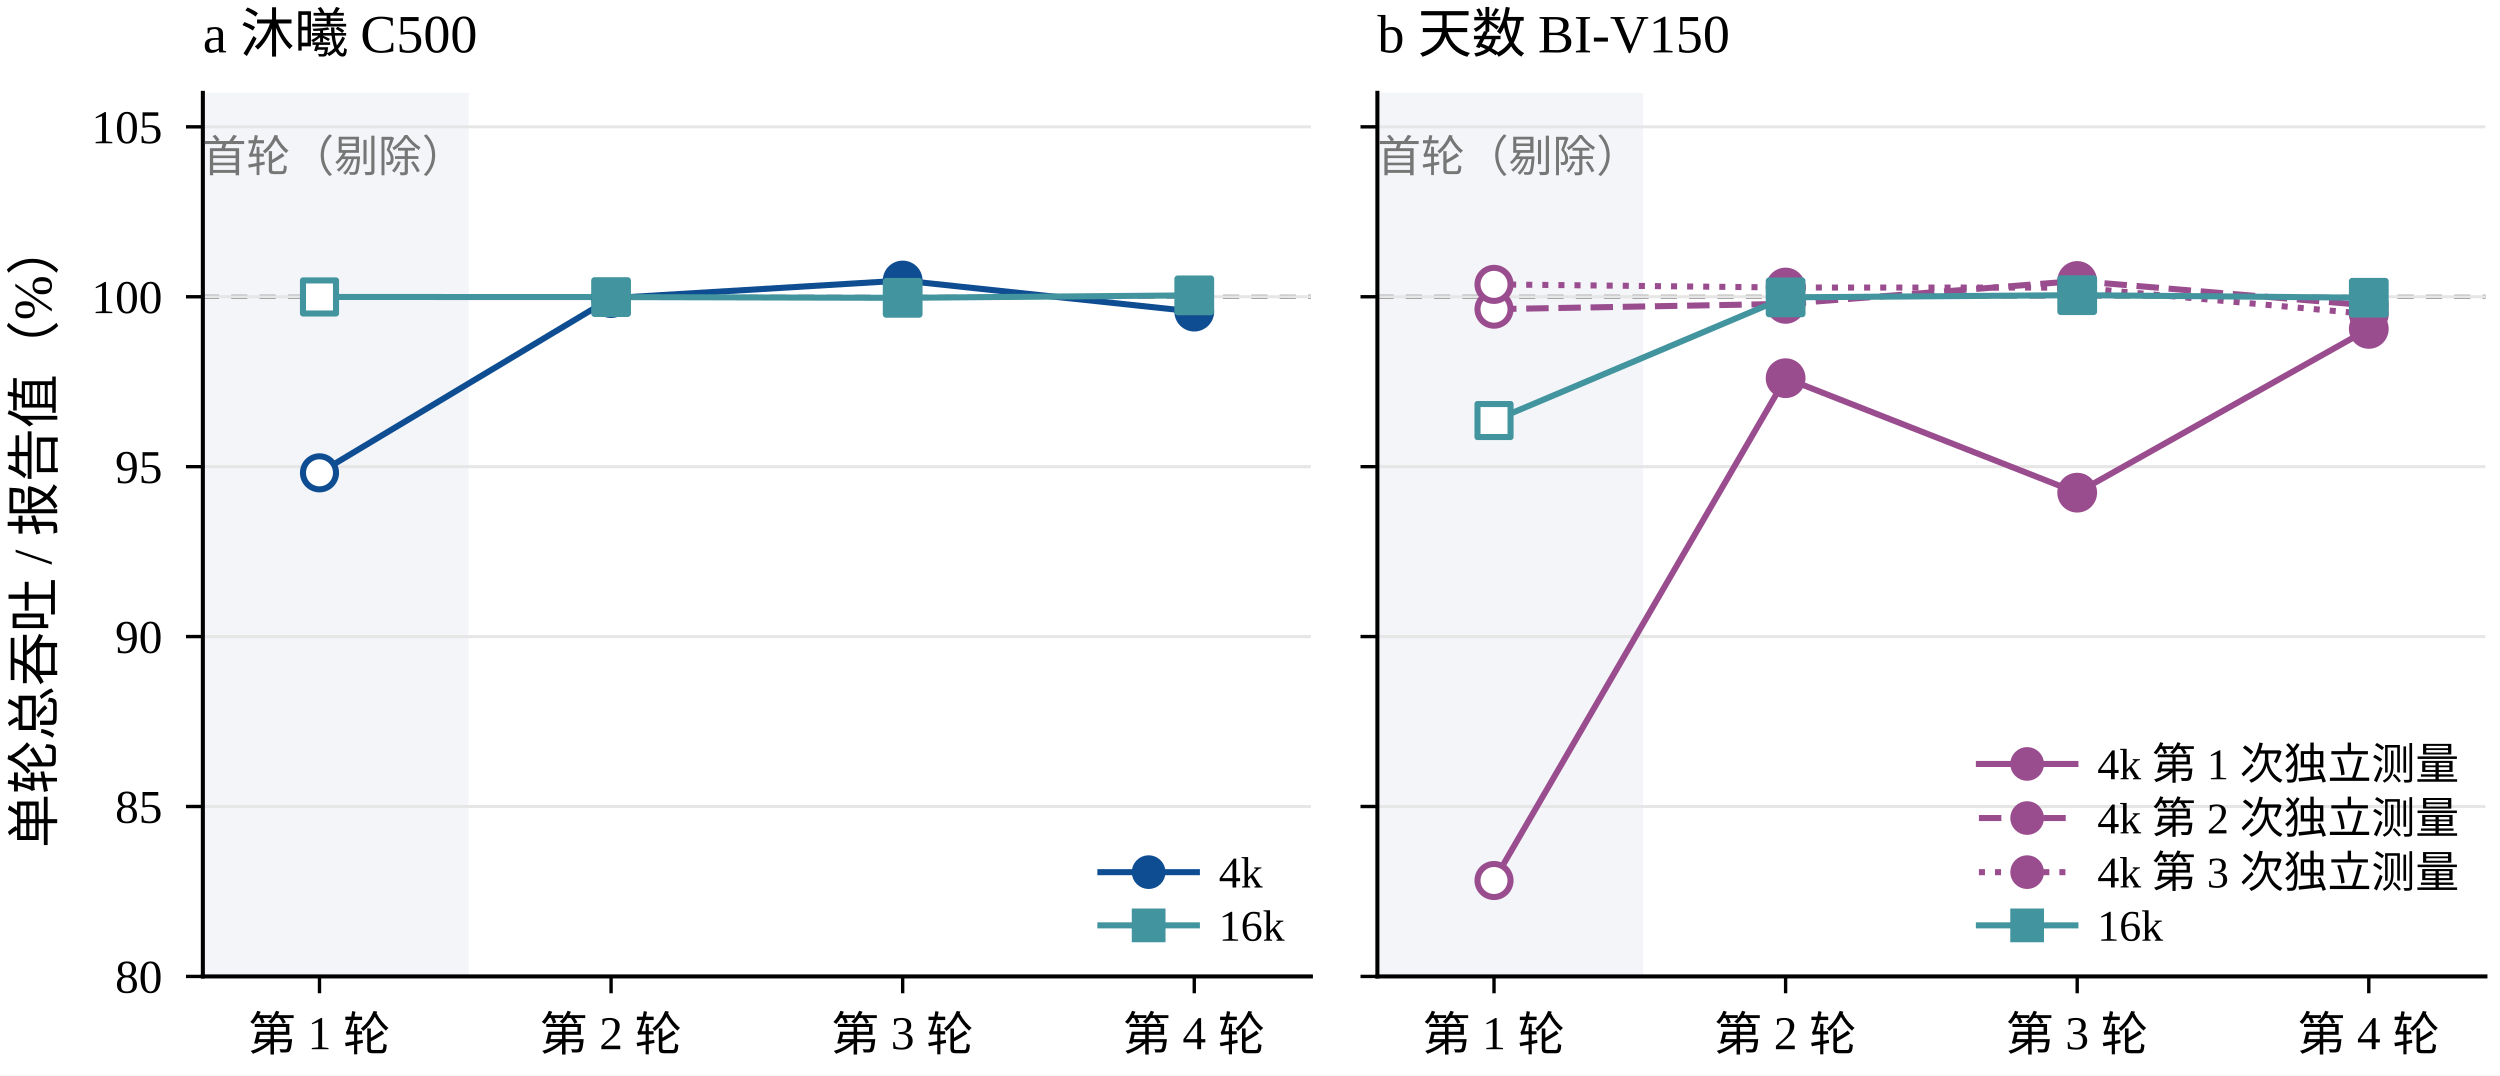
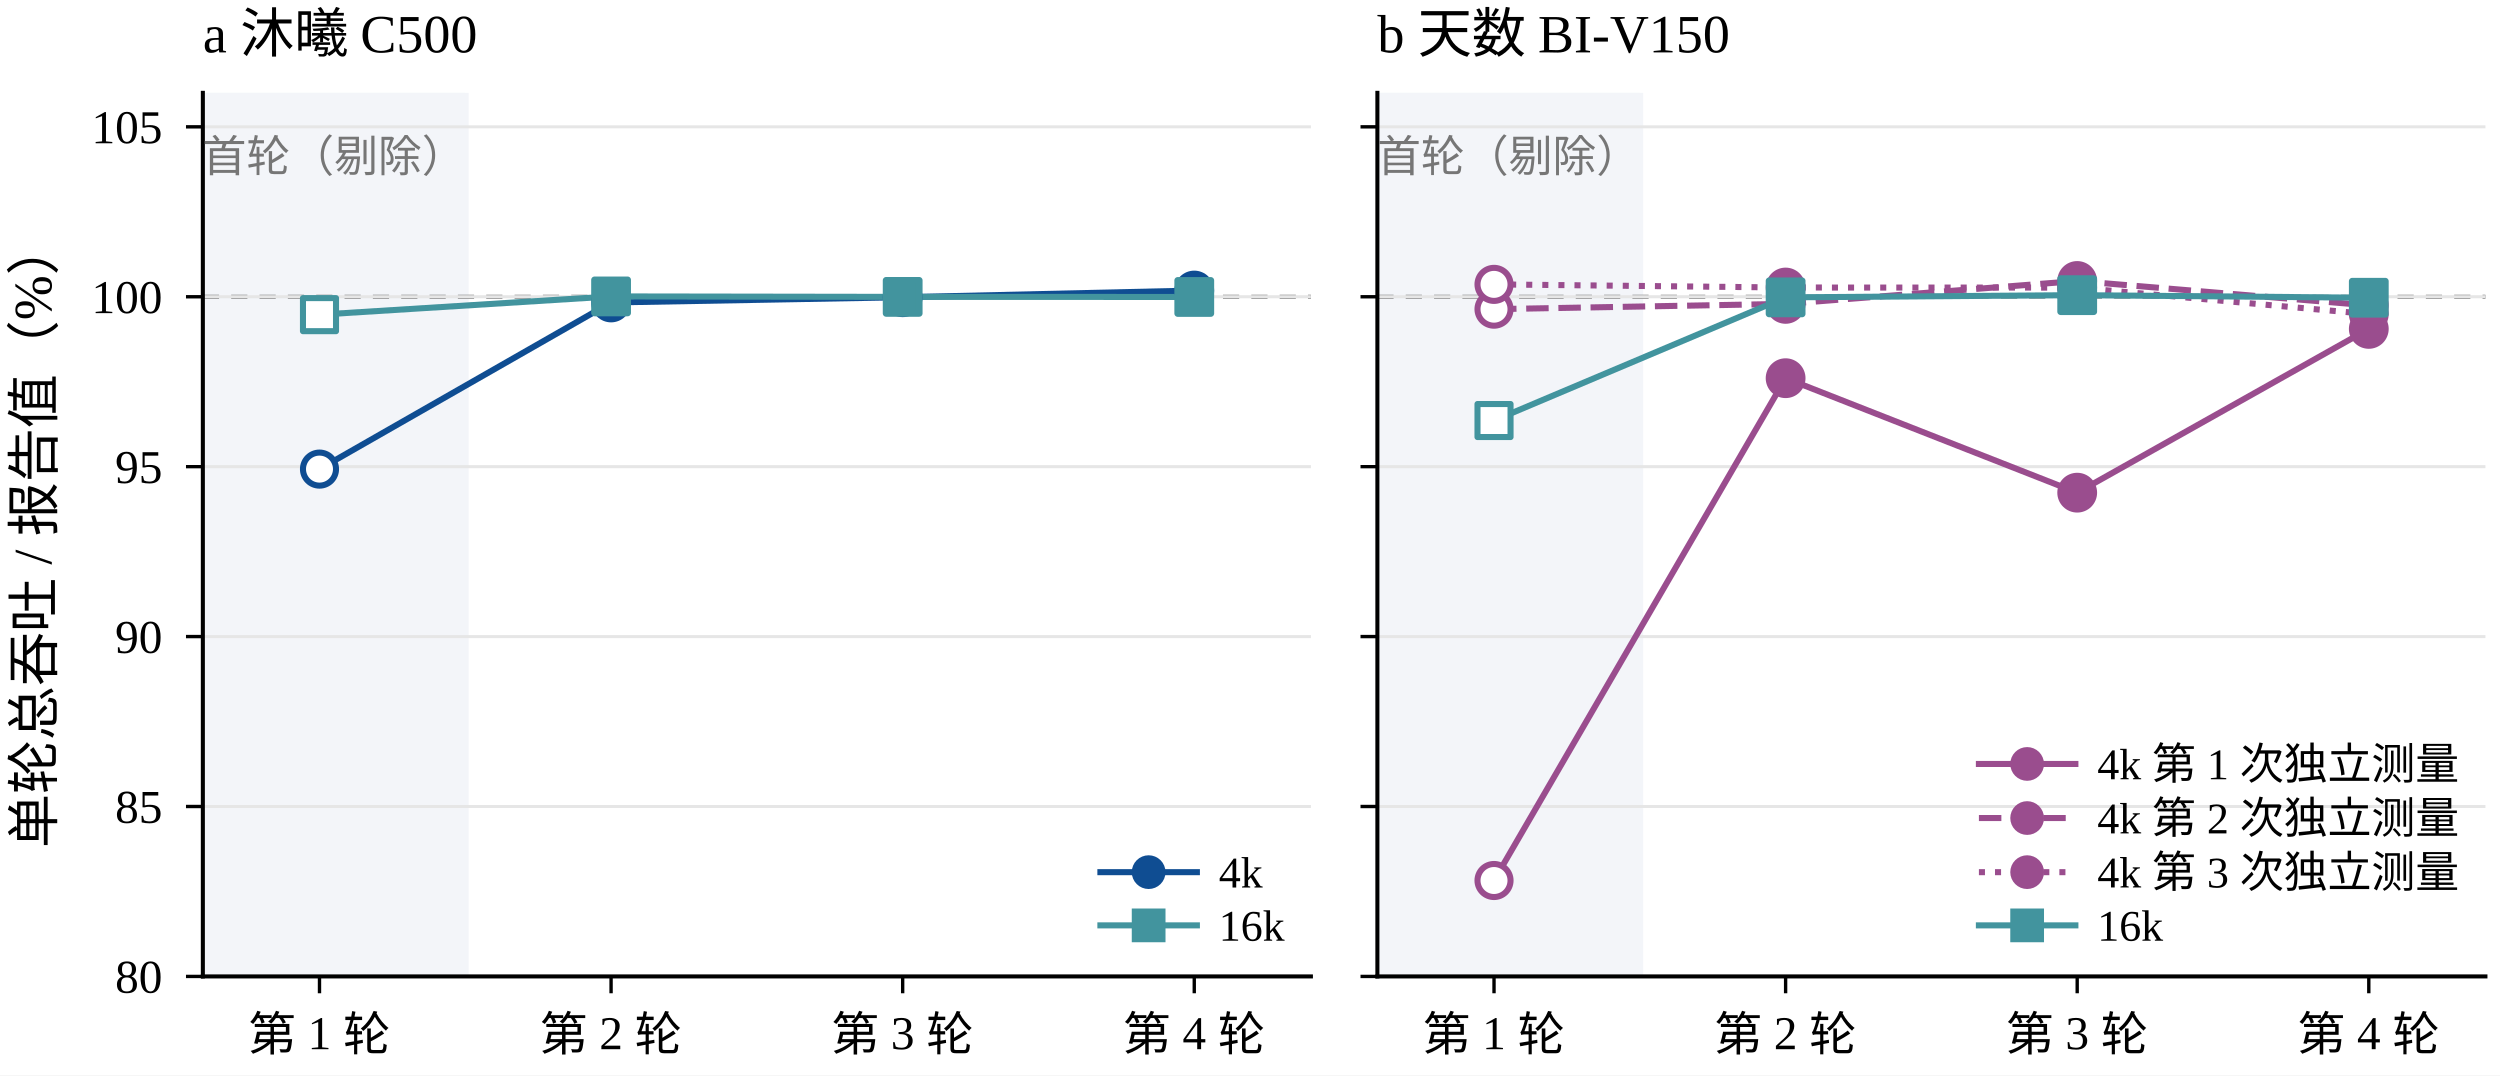
<svg xmlns="http://www.w3.org/2000/svg" xmlns:xlink="http://www.w3.org/1999/xlink" width="370.541pt" height="159.39pt" viewBox="0 0 370.541 159.39" version="1.1">
  <defs>
    <style type="text/css">*{stroke-linejoin: round; stroke-linecap: butt}</style>
  </defs>
  <g id="figure_1">
    <g id="patch_1">
      <path d="M 0 159.39  L 370.541 159.39  L 370.541 0  L 0 0  z " style="fill: #ffffff" />
    </g>
    <g id="axes_1">
      <g id="patch_2">
        <path d="M 30.066 144.722  L 194.297 144.722  L 194.297 13.761  L 30.066 13.761  z " style="fill: #ffffff" />
      </g>
      <g id="patch_3">
-         <path d="M 30.066 144.722  L 68.963 144.722  L 68.963 13.761  L 30.066 13.761  z " clip-path="url(#p7e71c3eeb0)" style="fill: #f3f5f9; stroke: #f3f5f9; stroke-linejoin: miter" />
+         <path d="M 30.066 144.722  L 68.963 144.722  L 68.963 13.761  L 30.066 13.761  z " clip-path="url(#p35e1bc0893)" style="fill: #f3f5f9; stroke: #f3f5f9; stroke-linejoin: miter" />
      </g>
      <g id="line2d_1">
-         <path d="M 30.066 43.983  L 194.297 43.983  " clip-path="url(#p7e71c3eeb0)" style="fill: none; stroke-dasharray: 2.4,1.8; stroke-dashoffset: 0; stroke: #767676; stroke-width: 0.6" />
+         <path d="M 30.066 43.983  L 194.297 43.983  " clip-path="url(#p35e1bc0893)" style="fill: none; stroke-dasharray: 2.4,1.8; stroke-dashoffset: 0; stroke: #767676; stroke-width: 0.6" />
      </g>
      <g id="matplotlib.axis_1">
        <g id="xtick_1">
          <g id="line2d_2">
            <defs>
-               <path id="m4fc16dfc1c" d="M 0 0  L 0 2.5  " style="stroke: #000000; stroke-width: 0.5" />
+               <path id="mf9b5a954ee" d="M 0 0  L 0 2.5  " style="stroke: #000000; stroke-width: 0.5" />
            </defs>
            <g>
-               <use xlink:href="#m4fc16dfc1c" x="47.354" y="144.722" style="stroke: #000000; stroke-width: 0.5" />
+               <use xlink:href="#mf9b5a954ee" x="47.354" y="144.722" style="stroke: #000000; stroke-width: 0.5" />
            </g>
          </g>
          <g id="text_1">
            <text style="font-size: 7px; font-family: 'Times New Roman', 'SimHei'; text-anchor: middle" x="47.354" y="155.732" transform="rotate(-0 47.35368 155.7323)">第 1 轮</text>
          </g>
        </g>
        <g id="xtick_2">
          <g id="line2d_3">
            <g>
-               <use xlink:href="#m4fc16dfc1c" x="90.572" y="144.722" style="stroke: #000000; stroke-width: 0.5" />
+               <use xlink:href="#mf9b5a954ee" x="90.572" y="144.722" style="stroke: #000000; stroke-width: 0.5" />
            </g>
          </g>
          <g id="text_2">
            <text style="font-size: 7px; font-family: 'Times New Roman', 'SimHei'; text-anchor: middle" x="90.572" y="155.732" transform="rotate(-0 90.57225 155.7323)">第 2 轮</text>
          </g>
        </g>
        <g id="xtick_3">
          <g id="line2d_4">
            <g>
-               <use xlink:href="#m4fc16dfc1c" x="133.791" y="144.722" style="stroke: #000000; stroke-width: 0.5" />
+               <use xlink:href="#mf9b5a954ee" x="133.791" y="144.722" style="stroke: #000000; stroke-width: 0.5" />
            </g>
          </g>
          <g id="text_3">
            <text style="font-size: 7px; font-family: 'Times New Roman', 'SimHei'; text-anchor: middle" x="133.791" y="155.732" transform="rotate(-0 133.7908 155.7323)">第 3 轮</text>
          </g>
        </g>
        <g id="xtick_4">
          <g id="line2d_5">
            <g>
-               <use xlink:href="#m4fc16dfc1c" x="177.009" y="144.722" style="stroke: #000000; stroke-width: 0.5" />
+               <use xlink:href="#mf9b5a954ee" x="177.009" y="144.722" style="stroke: #000000; stroke-width: 0.5" />
            </g>
          </g>
          <g id="text_4">
            <text style="font-size: 7px; font-family: 'Times New Roman', 'SimHei'; text-anchor: middle" x="177.009" y="155.732" transform="rotate(-0 177.0094 155.7323)">第 4 轮</text>
          </g>
        </g>
      </g>
      <g id="matplotlib.axis_2">
        <g id="ytick_1">
          <g id="line2d_6">
-             <path d="M 30.066 144.722  L 194.297 144.722  " clip-path="url(#p7e71c3eeb0)" style="fill: none; stroke: #e6e6e6; stroke-width: 0.45; stroke-linecap: square" />
+             <path d="M 30.066 144.722  L 194.297 144.722  " clip-path="url(#p35e1bc0893)" style="fill: none; stroke: #e6e6e6; stroke-width: 0.45; stroke-linecap: square" />
          </g>
          <g id="line2d_7">
            <defs>
-               <path id="m3c84e9dd66" d="M 0 0  L -2.5 0  " style="stroke: #000000; stroke-width: 0.5" />
+               <path id="mfa7b533972" d="M 0 0  L -2.5 0  " style="stroke: #000000; stroke-width: 0.5" />
            </defs>
            <g>
-               <use xlink:href="#m3c84e9dd66" x="30.066" y="144.722" style="stroke: #000000; stroke-width: 0.5" />
+               <use xlink:href="#mfa7b533972" x="30.066" y="144.722" style="stroke: #000000; stroke-width: 0.5" />
            </g>
          </g>
          <g id="text_5">
            <text style="font-size: 7px; font-family: 'Times New Roman', 'SimHei'; text-anchor: end" x="24.066" y="147.152" transform="rotate(-0 24.06625 147.1522)">80</text>
          </g>
        </g>
        <g id="ytick_2">
          <g id="line2d_8">
-             <path d="M 30.066 119.537  L 194.297 119.537  " clip-path="url(#p7e71c3eeb0)" style="fill: none; stroke: #e6e6e6; stroke-width: 0.45; stroke-linecap: square" />
+             <path d="M 30.066 119.537  L 194.297 119.537  " clip-path="url(#p35e1bc0893)" style="fill: none; stroke: #e6e6e6; stroke-width: 0.45; stroke-linecap: square" />
          </g>
          <g id="line2d_9">
            <g>
-               <use xlink:href="#m3c84e9dd66" x="30.066" y="119.537" style="stroke: #000000; stroke-width: 0.5" />
+               <use xlink:href="#mfa7b533972" x="30.066" y="119.537" style="stroke: #000000; stroke-width: 0.5" />
            </g>
          </g>
          <g id="text_6">
            <text style="font-size: 7px; font-family: 'Times New Roman', 'SimHei'; text-anchor: end" x="24.066" y="121.967" transform="rotate(-0 24.06625 121.9675)">85</text>
          </g>
        </g>
        <g id="ytick_3">
          <g id="line2d_10">
-             <path d="M 30.066 94.352  L 194.297 94.352  " clip-path="url(#p7e71c3eeb0)" style="fill: none; stroke: #e6e6e6; stroke-width: 0.45; stroke-linecap: square" />
+             <path d="M 30.066 94.352  L 194.297 94.352  " clip-path="url(#p35e1bc0893)" style="fill: none; stroke: #e6e6e6; stroke-width: 0.45; stroke-linecap: square" />
          </g>
          <g id="line2d_11">
            <g>
-               <use xlink:href="#m3c84e9dd66" x="30.066" y="94.352" style="stroke: #000000; stroke-width: 0.5" />
+               <use xlink:href="#mfa7b533972" x="30.066" y="94.352" style="stroke: #000000; stroke-width: 0.5" />
            </g>
          </g>
          <g id="text_7">
            <text style="font-size: 7px; font-family: 'Times New Roman', 'SimHei'; text-anchor: end" x="24.066" y="96.783" transform="rotate(-0 24.06625 96.78272)">90</text>
          </g>
        </g>
        <g id="ytick_4">
          <g id="line2d_12">
-             <path d="M 30.066 69.168  L 194.297 69.168  " clip-path="url(#p7e71c3eeb0)" style="fill: none; stroke: #e6e6e6; stroke-width: 0.45; stroke-linecap: square" />
+             <path d="M 30.066 69.168  L 194.297 69.168  " clip-path="url(#p35e1bc0893)" style="fill: none; stroke: #e6e6e6; stroke-width: 0.45; stroke-linecap: square" />
          </g>
          <g id="line2d_13">
            <g>
-               <use xlink:href="#m3c84e9dd66" x="30.066" y="69.168" style="stroke: #000000; stroke-width: 0.5" />
+               <use xlink:href="#mfa7b533972" x="30.066" y="69.168" style="stroke: #000000; stroke-width: 0.5" />
            </g>
          </g>
          <g id="text_8">
            <text style="font-size: 7px; font-family: 'Times New Roman', 'SimHei'; text-anchor: end" x="24.066" y="71.598" transform="rotate(-0 24.06625 71.59798)">95</text>
          </g>
        </g>
        <g id="ytick_5">
          <g id="line2d_14">
-             <path d="M 30.066 43.983  L 194.297 43.983  " clip-path="url(#p7e71c3eeb0)" style="fill: none; stroke: #e6e6e6; stroke-width: 0.45; stroke-linecap: square" />
+             <path d="M 30.066 43.983  L 194.297 43.983  " clip-path="url(#p35e1bc0893)" style="fill: none; stroke: #e6e6e6; stroke-width: 0.45; stroke-linecap: square" />
          </g>
          <g id="line2d_15">
            <g>
-               <use xlink:href="#m3c84e9dd66" x="30.066" y="43.983" style="stroke: #000000; stroke-width: 0.5" />
+               <use xlink:href="#mfa7b533972" x="30.066" y="43.983" style="stroke: #000000; stroke-width: 0.5" />
            </g>
          </g>
          <g id="text_9">
            <text style="font-size: 7px; font-family: 'Times New Roman', 'SimHei'; text-anchor: end" x="24.066" y="46.413" transform="rotate(-0 24.06625 46.41325)">100</text>
          </g>
        </g>
        <g id="ytick_6">
          <g id="line2d_16">
-             <path d="M 30.066 18.798  L 194.297 18.798  " clip-path="url(#p7e71c3eeb0)" style="fill: none; stroke: #e6e6e6; stroke-width: 0.45; stroke-linecap: square" />
+             <path d="M 30.066 18.798  L 194.297 18.798  " clip-path="url(#p35e1bc0893)" style="fill: none; stroke: #e6e6e6; stroke-width: 0.45; stroke-linecap: square" />
          </g>
          <g id="line2d_17">
            <g>
-               <use xlink:href="#m3c84e9dd66" x="30.066" y="18.798" style="stroke: #000000; stroke-width: 0.5" />
+               <use xlink:href="#mfa7b533972" x="30.066" y="18.798" style="stroke: #000000; stroke-width: 0.5" />
            </g>
          </g>
          <g id="text_10">
            <text style="font-size: 7px; font-family: 'Times New Roman', 'SimHei'; text-anchor: end" x="24.066" y="21.229" transform="rotate(-0 24.06625 21.22851)">105</text>
          </g>
        </g>
        <g id="text_11">
          <text style="font-size: 8px; font-family: 'Times New Roman', 'SimHei'; text-anchor: middle" x="7.855" y="79.242" transform="rotate(-90 7.855 79.24156)">单轮总吞吐 / 报告值（%）</text>
        </g>
      </g>
      <g id="line2d_18">
-         <path d="M 47.354 70.082  L 90.572 44.187  L 133.791 41.576  L 177.009 46.186  " clip-path="url(#p7e71c3eeb0)" style="fill: none; stroke: #0f4d92; stroke-width: 0.9; stroke-linecap: square" />
+         <path d="M 47.354 69.529  L 90.572 44.832  L 133.791 44.055  L 177.009 43.061  " clip-path="url(#p35e1bc0893)" style="fill: none; stroke: #0f4d92; stroke-width: 0.9; stroke-linecap: square" />
      </g>
      <g id="line2d_19" />
      <g id="line2d_20">
-         <path d="M 47.354 44.013  L 90.572 44.031  L 133.791 44.143  L 177.009 43.775  " clip-path="url(#p7e71c3eeb0)" style="fill: none; stroke: #42949e; stroke-width: 0.9; stroke-linecap: square" />
+         <path d="M 47.354 46.636  L 90.572 43.933  L 133.791 44.002  L 177.009 44.014  " clip-path="url(#p35e1bc0893)" style="fill: none; stroke: #42949e; stroke-width: 0.9; stroke-linecap: square" />
      </g>
      <g id="line2d_21" />
      <g id="patch_4">
        <path d="M 30.066 144.722  L 30.066 13.761  " style="fill: none; stroke: #000000; stroke-width: 0.6; stroke-linejoin: miter; stroke-linecap: square" />
      </g>
      <g id="patch_5">
        <path d="M 30.066 144.722  L 194.297 144.722  " style="fill: none; stroke: #000000; stroke-width: 0.6; stroke-linejoin: miter; stroke-linecap: square" />
      </g>
      <g id="PathCollection_1">
        <defs>
-           <path id="me7799a6908" d="M 0 2.449  C 0.65 2.449 1.273 2.191 1.732 1.732  C 2.191 1.273 2.449 0.65 2.449 0  C 2.449 -0.65 2.191 -1.273 1.732 -1.732  C 1.273 -2.191 0.65 -2.449 0 -2.449  C -0.65 -2.449 -1.273 -2.191 -1.732 -1.732  C -2.191 -1.273 -2.449 -0.65 -2.449 0  C -2.449 0.65 -2.191 1.273 -1.732 1.732  C -1.273 2.191 -0.65 2.449 0 2.449  z " style="stroke: #0f4d92; stroke-width: 0.9" />
-         </defs>
-         <g clip-path="url(#p7e71c3eeb0)">
-           <use xlink:href="#me7799a6908" x="47.354" y="70.082" style="fill: #ffffff; stroke: #0f4d92; stroke-width: 0.9" />
+           <path id="mc80fbf8d0d" d="M 0 2.449  C 0.65 2.449 1.273 2.191 1.732 1.732  C 2.191 1.273 2.449 0.65 2.449 0  C 2.449 -0.65 2.191 -1.273 1.732 -1.732  C 1.273 -2.191 0.65 -2.449 0 -2.449  C -0.65 -2.449 -1.273 -2.191 -1.732 -1.732  C -2.191 -1.273 -2.449 -0.65 -2.449 0  C -2.449 0.65 -2.191 1.273 -1.732 1.732  C -1.273 2.191 -0.65 2.449 0 2.449  z " style="stroke: #0f4d92; stroke-width: 0.9" />
+         </defs>
+         <g clip-path="url(#p35e1bc0893)">
+           <use xlink:href="#mc80fbf8d0d" x="47.354" y="69.529" style="fill: #ffffff; stroke: #0f4d92; stroke-width: 0.9" />
        </g>
      </g>
      <g id="PathCollection_2">
        <defs>
-           <path id="ma9d16a957f" d="M 0 2.449  C 0.65 2.449 1.273 2.191 1.732 1.732  C 2.191 1.273 2.449 0.65 2.449 0  C 2.449 -0.65 2.191 -1.273 1.732 -1.732  C 1.273 -2.191 0.65 -2.449 0 -2.449  C -0.65 -2.449 -1.273 -2.191 -1.732 -1.732  C -2.191 -1.273 -2.449 -0.65 -2.449 0  C -2.449 0.65 -2.191 1.273 -1.732 1.732  C -1.273 2.191 -0.65 2.449 0 2.449  z " style="stroke: #0f4d92" />
-         </defs>
-         <g clip-path="url(#p7e71c3eeb0)">
-           <use xlink:href="#ma9d16a957f" x="90.572" y="44.187" style="fill: #0f4d92; stroke: #0f4d92" />
-           <use xlink:href="#ma9d16a957f" x="133.791" y="41.576" style="fill: #0f4d92; stroke: #0f4d92" />
-           <use xlink:href="#ma9d16a957f" x="177.009" y="46.186" style="fill: #0f4d92; stroke: #0f4d92" />
+           <path id="m7c96c2950f" d="M 0 2.449  C 0.65 2.449 1.273 2.191 1.732 1.732  C 2.191 1.273 2.449 0.65 2.449 0  C 2.449 -0.65 2.191 -1.273 1.732 -1.732  C 1.273 -2.191 0.65 -2.449 0 -2.449  C -0.65 -2.449 -1.273 -2.191 -1.732 -1.732  C -2.191 -1.273 -2.449 -0.65 -2.449 0  C -2.449 0.65 -2.191 1.273 -1.732 1.732  C -1.273 2.191 -0.65 2.449 0 2.449  z " style="stroke: #0f4d92" />
+         </defs>
+         <g clip-path="url(#p35e1bc0893)">
+           <use xlink:href="#m7c96c2950f" x="90.572" y="44.832" style="fill: #0f4d92; stroke: #0f4d92" />
+           <use xlink:href="#m7c96c2950f" x="133.791" y="44.055" style="fill: #0f4d92; stroke: #0f4d92" />
+           <use xlink:href="#m7c96c2950f" x="177.009" y="43.061" style="fill: #0f4d92; stroke: #0f4d92" />
        </g>
      </g>
      <g id="PathCollection_3">
        <defs>
-           <path id="m01600f623c" d="M -2.449 2.449  L 2.449 2.449  L 2.449 -2.449  L -2.449 -2.449  z " style="stroke: #42949e; stroke-width: 0.9" />
-         </defs>
-         <g clip-path="url(#p7e71c3eeb0)">
-           <use xlink:href="#m01600f623c" x="47.354" y="44.013" style="fill: #ffffff; stroke: #42949e; stroke-width: 0.9" />
+           <path id="mc652cdfc42" d="M -2.449 2.449  L 2.449 2.449  L 2.449 -2.449  L -2.449 -2.449  z " style="stroke: #42949e; stroke-width: 0.9" />
+         </defs>
+         <g clip-path="url(#p35e1bc0893)">
+           <use xlink:href="#mc652cdfc42" x="47.354" y="46.636" style="fill: #ffffff; stroke: #42949e; stroke-width: 0.9" />
        </g>
      </g>
      <g id="PathCollection_4">
        <defs>
-           <path id="mcaad7fd348" d="M -2.449 2.449  L 2.449 2.449  L 2.449 -2.449  L -2.449 -2.449  z " style="stroke: #42949e" />
-         </defs>
-         <g clip-path="url(#p7e71c3eeb0)">
-           <use xlink:href="#mcaad7fd348" x="90.572" y="44.031" style="fill: #42949e; stroke: #42949e" />
-           <use xlink:href="#mcaad7fd348" x="133.791" y="44.143" style="fill: #42949e; stroke: #42949e" />
-           <use xlink:href="#mcaad7fd348" x="177.009" y="43.775" style="fill: #42949e; stroke: #42949e" />
+           <path id="m761eed98cc" d="M -2.449 2.449  L 2.449 2.449  L 2.449 -2.449  L -2.449 -2.449  z " style="stroke: #42949e" />
+         </defs>
+         <g clip-path="url(#p35e1bc0893)">
+           <use xlink:href="#m761eed98cc" x="90.572" y="43.933" style="fill: #42949e; stroke: #42949e" />
+           <use xlink:href="#m761eed98cc" x="133.791" y="44.002" style="fill: #42949e; stroke: #42949e" />
+           <use xlink:href="#m761eed98cc" x="177.009" y="44.014" style="fill: #42949e; stroke: #42949e" />
        </g>
      </g>
      <g id="text_12">
        <text style="font-size: 6.5px; font-family: 'Times New Roman', 'SimHei'; text-anchor: middle; fill: #767676" x="49.515" y="25.467" transform="rotate(-0 49.51461 25.46692)">首轮（剔除）</text>
      </g>
      <g id="text_13">
        <text style="font-size: 8px; font-family: 'Times New Roman', 'SimHei'; text-anchor: start" x="30.066" y="7.761" transform="rotate(-0 30.06625 7.76125)">a  沐曦 C500</text>
      </g>
      <g id="legend_1">
        <g id="line2d_22">
          <path d="M 163.097 129.266  L 170.247 129.266  L 177.397 129.266  " style="fill: none; stroke: #0f4d92; stroke-width: 0.9; stroke-linecap: square" />
          <defs>
-             <path id="m4975aa7f4e" d="M 0 2  C 0.53 2 1.039 1.789 1.414 1.414  C 1.789 1.039 2 0.53 2 0  C 2 -0.53 1.789 -1.039 1.414 -1.414  C 1.039 -1.789 0.53 -2 0 -2  C -0.53 -2 -1.039 -1.789 -1.414 -1.414  C -1.789 -1.039 -2 -0.53 -2 0  C -2 0.53 -1.789 1.039 -1.414 1.414  C -1.039 1.789 -0.53 2 0 2  z " style="stroke: #0f4d92" />
+             <path id="ma337518576" d="M 0 2  C 0.53 2 1.039 1.789 1.414 1.414  C 1.789 1.039 2 0.53 2 0  C 2 -0.53 1.789 -1.039 1.414 -1.414  C 1.039 -1.789 0.53 -2 0 -2  C -0.53 -2 -1.039 -1.789 -1.414 -1.414  C -1.789 -1.039 -2 -0.53 -2 0  C -2 0.53 -1.789 1.039 -1.414 1.414  C -1.039 1.789 -0.53 2 0 2  z " style="stroke: #0f4d92" />
          </defs>
          <g>
-             <use xlink:href="#m4975aa7f4e" x="170.247" y="129.266" style="fill: #0f4d92; stroke: #0f4d92" />
+             <use xlink:href="#ma337518576" x="170.247" y="129.266" style="fill: #0f4d92; stroke: #0f4d92" />
          </g>
        </g>
        <g id="text_14">
          <text style="font-size: 6.5px; font-family: 'Times New Roman', 'SimHei'; text-anchor: start" x="180.647" y="131.541" transform="rotate(-0 180.6468 131.5411)">4k</text>
        </g>
        <g id="line2d_23">
          <path d="M 163.097 137.156  L 170.247 137.156  L 177.397 137.156  " style="fill: none; stroke: #42949e; stroke-width: 0.9; stroke-linecap: square" />
          <defs>
-             <path id="me0ab6d3b10" d="M -2 2  L 2 2  L 2 -2  L -2 -2  z " style="stroke: #42949e; stroke-linejoin: miter" />
+             <path id="mc7e7273bf8" d="M -2 2  L 2 2  L 2 -2  L -2 -2  z " style="stroke: #42949e; stroke-linejoin: miter" />
          </defs>
          <g>
-             <use xlink:href="#me0ab6d3b10" x="170.247" y="137.156" style="fill: #42949e; stroke: #42949e; stroke-linejoin: miter" />
+             <use xlink:href="#mc7e7273bf8" x="170.247" y="137.156" style="fill: #42949e; stroke: #42949e; stroke-linejoin: miter" />
          </g>
        </g>
        <g id="text_15">
          <text style="font-size: 6.5px; font-family: 'Times New Roman', 'SimHei'; text-anchor: start" x="180.647" y="139.431" transform="rotate(-0 180.6468 139.4315)">16k</text>
        </g>
      </g>
    </g>
    <g id="axes_2">
      <g id="patch_6">
        <path d="M 204.151 144.722  L 368.381 144.722  L 368.381 13.761  L 204.151 13.761  z " style="fill: #ffffff" />
      </g>
      <g id="patch_7">
-         <path d="M 204.151 144.722  L 243.047 144.722  L 243.047 13.761  L 204.151 13.761  z " clip-path="url(#p4bc1b85b2c)" style="fill: #f3f5f9; stroke: #f3f5f9; stroke-linejoin: miter" />
+         <path d="M 204.151 144.722  L 243.047 144.722  L 243.047 13.761  L 204.151 13.761  z " clip-path="url(#p43951d0f7b)" style="fill: #f3f5f9; stroke: #f3f5f9; stroke-linejoin: miter" />
      </g>
      <g id="line2d_24">
-         <path d="M 204.151 43.983  L 368.381 43.983  " clip-path="url(#p4bc1b85b2c)" style="fill: none; stroke-dasharray: 2.4,1.8; stroke-dashoffset: 0; stroke: #767676; stroke-width: 0.6" />
+         <path d="M 204.151 43.983  L 368.381 43.983  " clip-path="url(#p43951d0f7b)" style="fill: none; stroke-dasharray: 2.4,1.8; stroke-dashoffset: 0; stroke: #767676; stroke-width: 0.6" />
      </g>
      <g id="matplotlib.axis_3">
        <g id="xtick_5">
          <g id="line2d_25">
            <g>
-               <use xlink:href="#m4fc16dfc1c" x="221.438" y="144.722" style="stroke: #000000; stroke-width: 0.5" />
+               <use xlink:href="#mf9b5a954ee" x="221.438" y="144.722" style="stroke: #000000; stroke-width: 0.5" />
            </g>
          </g>
          <g id="text_16">
            <text style="font-size: 7px; font-family: 'Times New Roman', 'SimHei'; text-anchor: middle" x="221.438" y="155.732" transform="rotate(-0 221.4381 155.7323)">第 1 轮</text>
          </g>
        </g>
        <g id="xtick_6">
          <g id="line2d_26">
            <g>
-               <use xlink:href="#m4fc16dfc1c" x="264.657" y="144.722" style="stroke: #000000; stroke-width: 0.5" />
+               <use xlink:href="#mf9b5a954ee" x="264.657" y="144.722" style="stroke: #000000; stroke-width: 0.5" />
            </g>
          </g>
          <g id="text_17">
            <text style="font-size: 7px; font-family: 'Times New Roman', 'SimHei'; text-anchor: middle" x="264.657" y="155.732" transform="rotate(-0 264.6566 155.7323)">第 2 轮</text>
          </g>
        </g>
        <g id="xtick_7">
          <g id="line2d_27">
            <g>
-               <use xlink:href="#m4fc16dfc1c" x="307.875" y="144.722" style="stroke: #000000; stroke-width: 0.5" />
+               <use xlink:href="#mf9b5a954ee" x="307.875" y="144.722" style="stroke: #000000; stroke-width: 0.5" />
            </g>
          </g>
          <g id="text_18">
            <text style="font-size: 7px; font-family: 'Times New Roman', 'SimHei'; text-anchor: middle" x="307.875" y="155.732" transform="rotate(-0 307.8752 155.7323)">第 3 轮</text>
          </g>
        </g>
        <g id="xtick_8">
          <g id="line2d_28">
            <g>
-               <use xlink:href="#m4fc16dfc1c" x="351.094" y="144.722" style="stroke: #000000; stroke-width: 0.5" />
+               <use xlink:href="#mf9b5a954ee" x="351.094" y="144.722" style="stroke: #000000; stroke-width: 0.5" />
            </g>
          </g>
          <g id="text_19">
            <text style="font-size: 7px; font-family: 'Times New Roman', 'SimHei'; text-anchor: middle" x="351.094" y="155.732" transform="rotate(-0 351.0938 155.7323)">第 4 轮</text>
          </g>
        </g>
      </g>
      <g id="matplotlib.axis_4">
        <g id="ytick_7">
          <g id="line2d_29">
-             <path d="M 204.151 144.722  L 368.381 144.722  " clip-path="url(#p4bc1b85b2c)" style="fill: none; stroke: #e6e6e6; stroke-width: 0.45; stroke-linecap: square" />
+             <path d="M 204.151 144.722  L 368.381 144.722  " clip-path="url(#p43951d0f7b)" style="fill: none; stroke: #e6e6e6; stroke-width: 0.45; stroke-linecap: square" />
          </g>
          <g id="line2d_30">
            <g>
-               <use xlink:href="#m3c84e9dd66" x="204.151" y="144.722" style="stroke: #000000; stroke-width: 0.5" />
+               <use xlink:href="#mfa7b533972" x="204.151" y="144.722" style="stroke: #000000; stroke-width: 0.5" />
            </g>
          </g>
        </g>
        <g id="ytick_8">
          <g id="line2d_31">
-             <path d="M 204.151 119.537  L 368.381 119.537  " clip-path="url(#p4bc1b85b2c)" style="fill: none; stroke: #e6e6e6; stroke-width: 0.45; stroke-linecap: square" />
+             <path d="M 204.151 119.537  L 368.381 119.537  " clip-path="url(#p43951d0f7b)" style="fill: none; stroke: #e6e6e6; stroke-width: 0.45; stroke-linecap: square" />
          </g>
          <g id="line2d_32">
            <g>
-               <use xlink:href="#m3c84e9dd66" x="204.151" y="119.537" style="stroke: #000000; stroke-width: 0.5" />
+               <use xlink:href="#mfa7b533972" x="204.151" y="119.537" style="stroke: #000000; stroke-width: 0.5" />
            </g>
          </g>
        </g>
        <g id="ytick_9">
          <g id="line2d_33">
-             <path d="M 204.151 94.352  L 368.381 94.352  " clip-path="url(#p4bc1b85b2c)" style="fill: none; stroke: #e6e6e6; stroke-width: 0.45; stroke-linecap: square" />
+             <path d="M 204.151 94.352  L 368.381 94.352  " clip-path="url(#p43951d0f7b)" style="fill: none; stroke: #e6e6e6; stroke-width: 0.45; stroke-linecap: square" />
          </g>
          <g id="line2d_34">
            <g>
-               <use xlink:href="#m3c84e9dd66" x="204.151" y="94.352" style="stroke: #000000; stroke-width: 0.5" />
+               <use xlink:href="#mfa7b533972" x="204.151" y="94.352" style="stroke: #000000; stroke-width: 0.5" />
            </g>
          </g>
        </g>
        <g id="ytick_10">
          <g id="line2d_35">
-             <path d="M 204.151 69.168  L 368.381 69.168  " clip-path="url(#p4bc1b85b2c)" style="fill: none; stroke: #e6e6e6; stroke-width: 0.45; stroke-linecap: square" />
+             <path d="M 204.151 69.168  L 368.381 69.168  " clip-path="url(#p43951d0f7b)" style="fill: none; stroke: #e6e6e6; stroke-width: 0.45; stroke-linecap: square" />
          </g>
          <g id="line2d_36">
            <g>
-               <use xlink:href="#m3c84e9dd66" x="204.151" y="69.168" style="stroke: #000000; stroke-width: 0.5" />
+               <use xlink:href="#mfa7b533972" x="204.151" y="69.168" style="stroke: #000000; stroke-width: 0.5" />
            </g>
          </g>
        </g>
        <g id="ytick_11">
          <g id="line2d_37">
-             <path d="M 204.151 43.983  L 368.381 43.983  " clip-path="url(#p4bc1b85b2c)" style="fill: none; stroke: #e6e6e6; stroke-width: 0.45; stroke-linecap: square" />
+             <path d="M 204.151 43.983  L 368.381 43.983  " clip-path="url(#p43951d0f7b)" style="fill: none; stroke: #e6e6e6; stroke-width: 0.45; stroke-linecap: square" />
          </g>
          <g id="line2d_38">
            <g>
-               <use xlink:href="#m3c84e9dd66" x="204.151" y="43.983" style="stroke: #000000; stroke-width: 0.5" />
+               <use xlink:href="#mfa7b533972" x="204.151" y="43.983" style="stroke: #000000; stroke-width: 0.5" />
            </g>
          </g>
        </g>
        <g id="ytick_12">
          <g id="line2d_39">
-             <path d="M 204.151 18.798  L 368.381 18.798  " clip-path="url(#p4bc1b85b2c)" style="fill: none; stroke: #e6e6e6; stroke-width: 0.45; stroke-linecap: square" />
+             <path d="M 204.151 18.798  L 368.381 18.798  " clip-path="url(#p43951d0f7b)" style="fill: none; stroke: #e6e6e6; stroke-width: 0.45; stroke-linecap: square" />
          </g>
          <g id="line2d_40">
            <g>
-               <use xlink:href="#m3c84e9dd66" x="204.151" y="18.798" style="stroke: #000000; stroke-width: 0.5" />
+               <use xlink:href="#mfa7b533972" x="204.151" y="18.798" style="stroke: #000000; stroke-width: 0.5" />
            </g>
          </g>
        </g>
      </g>
      <g id="line2d_41">
-         <path d="M 221.438 130.506  L 264.657 56.055  L 307.875 73.022  L 351.094 48.748  " clip-path="url(#p4bc1b85b2c)" style="fill: none; stroke: #9a4d8e; stroke-width: 0.9; stroke-linecap: square" />
+         <path d="M 221.438 130.506  L 264.657 56.055  L 307.875 73.022  L 351.094 48.748  " clip-path="url(#p43951d0f7b)" style="fill: none; stroke: #9a4d8e; stroke-width: 0.9; stroke-linecap: square" />
      </g>
      <g id="line2d_42" />
      <g id="line2d_43">
-         <path d="M 221.438 45.824  L 264.657 45.041  L 307.875 41.645  L 351.094 45.263  " clip-path="url(#p4bc1b85b2c)" style="fill: none; stroke-dasharray: 3.33,1.44; stroke-dashoffset: 0; stroke: #9a4d8e; stroke-width: 0.9" />
+         <path d="M 221.438 45.824  L 264.657 45.041  L 307.875 41.645  L 351.094 45.263  " clip-path="url(#p43951d0f7b)" style="fill: none; stroke-dasharray: 3.33,1.44; stroke-dashoffset: 0; stroke: #9a4d8e; stroke-width: 0.9" />
      </g>
      <g id="line2d_44" />
      <g id="line2d_45">
-         <path d="M 221.438 42.149  L 264.657 42.615  L 307.875 42.629  L 351.094 46.553  " clip-path="url(#p4bc1b85b2c)" style="fill: none; stroke-dasharray: 0.9,1.485; stroke-dashoffset: 0; stroke: #9a4d8e; stroke-width: 0.9" />
+         <path d="M 221.438 42.149  L 264.657 42.615  L 307.875 42.629  L 351.094 46.553  " clip-path="url(#p43951d0f7b)" style="fill: none; stroke-dasharray: 0.9,1.485; stroke-dashoffset: 0; stroke: #9a4d8e; stroke-width: 0.9" />
      </g>
      <g id="line2d_46" />
      <g id="line2d_47">
-         <path d="M 221.438 62.331  L 264.657 44.074  L 307.875 43.746  L 351.094 44.129  " clip-path="url(#p4bc1b85b2c)" style="fill: none; stroke: #42949e; stroke-width: 0.9; stroke-linecap: square" />
+         <path d="M 221.438 62.331  L 264.657 44.074  L 307.875 43.746  L 351.094 44.129  " clip-path="url(#p43951d0f7b)" style="fill: none; stroke: #42949e; stroke-width: 0.9; stroke-linecap: square" />
      </g>
      <g id="line2d_48" />
      <g id="patch_8">
        <path d="M 204.151 144.722  L 204.151 13.761  " style="fill: none; stroke: #000000; stroke-width: 0.6; stroke-linejoin: miter; stroke-linecap: square" />
      </g>
      <g id="patch_9">
        <path d="M 204.151 144.722  L 368.381 144.722  " style="fill: none; stroke: #000000; stroke-width: 0.6; stroke-linejoin: miter; stroke-linecap: square" />
      </g>
      <g id="PathCollection_5">
        <defs>
-           <path id="ma8fbd0341f" d="M 0 2.449  C 0.65 2.449 1.273 2.191 1.732 1.732  C 2.191 1.273 2.449 0.65 2.449 0  C 2.449 -0.65 2.191 -1.273 1.732 -1.732  C 1.273 -2.191 0.65 -2.449 0 -2.449  C -0.65 -2.449 -1.273 -2.191 -1.732 -1.732  C -2.191 -1.273 -2.449 -0.65 -2.449 0  C -2.449 0.65 -2.191 1.273 -1.732 1.732  C -1.273 2.191 -0.65 2.449 0 2.449  z " style="stroke: #9a4d8e; stroke-width: 0.9" />
-         </defs>
-         <g clip-path="url(#p4bc1b85b2c)">
-           <use xlink:href="#ma8fbd0341f" x="221.438" y="130.506" style="fill: #ffffff; stroke: #9a4d8e; stroke-width: 0.9" />
+           <path id="m732345b07c" d="M 0 2.449  C 0.65 2.449 1.273 2.191 1.732 1.732  C 2.191 1.273 2.449 0.65 2.449 0  C 2.449 -0.65 2.191 -1.273 1.732 -1.732  C 1.273 -2.191 0.65 -2.449 0 -2.449  C -0.65 -2.449 -1.273 -2.191 -1.732 -1.732  C -2.191 -1.273 -2.449 -0.65 -2.449 0  C -2.449 0.65 -2.191 1.273 -1.732 1.732  C -1.273 2.191 -0.65 2.449 0 2.449  z " style="stroke: #9a4d8e; stroke-width: 0.9" />
+         </defs>
+         <g clip-path="url(#p43951d0f7b)">
+           <use xlink:href="#m732345b07c" x="221.438" y="130.506" style="fill: #ffffff; stroke: #9a4d8e; stroke-width: 0.9" />
        </g>
      </g>
      <g id="PathCollection_6">
        <defs>
-           <path id="m7627db215d" d="M 0 2.449  C 0.65 2.449 1.273 2.191 1.732 1.732  C 2.191 1.273 2.449 0.65 2.449 0  C 2.449 -0.65 2.191 -1.273 1.732 -1.732  C 1.273 -2.191 0.65 -2.449 0 -2.449  C -0.65 -2.449 -1.273 -2.191 -1.732 -1.732  C -2.191 -1.273 -2.449 -0.65 -2.449 0  C -2.449 0.65 -2.191 1.273 -1.732 1.732  C -1.273 2.191 -0.65 2.449 0 2.449  z " style="stroke: #9a4d8e" />
-         </defs>
-         <g clip-path="url(#p4bc1b85b2c)">
-           <use xlink:href="#m7627db215d" x="264.657" y="56.055" style="fill: #9a4d8e; stroke: #9a4d8e" />
-           <use xlink:href="#m7627db215d" x="307.875" y="73.022" style="fill: #9a4d8e; stroke: #9a4d8e" />
-           <use xlink:href="#m7627db215d" x="351.094" y="48.748" style="fill: #9a4d8e; stroke: #9a4d8e" />
+           <path id="m0346992b0e" d="M 0 2.449  C 0.65 2.449 1.273 2.191 1.732 1.732  C 2.191 1.273 2.449 0.65 2.449 0  C 2.449 -0.65 2.191 -1.273 1.732 -1.732  C 1.273 -2.191 0.65 -2.449 0 -2.449  C -0.65 -2.449 -1.273 -2.191 -1.732 -1.732  C -2.191 -1.273 -2.449 -0.65 -2.449 0  C -2.449 0.65 -2.191 1.273 -1.732 1.732  C -1.273 2.191 -0.65 2.449 0 2.449  z " style="stroke: #9a4d8e" />
+         </defs>
+         <g clip-path="url(#p43951d0f7b)">
+           <use xlink:href="#m0346992b0e" x="264.657" y="56.055" style="fill: #9a4d8e; stroke: #9a4d8e" />
+           <use xlink:href="#m0346992b0e" x="307.875" y="73.022" style="fill: #9a4d8e; stroke: #9a4d8e" />
+           <use xlink:href="#m0346992b0e" x="351.094" y="48.748" style="fill: #9a4d8e; stroke: #9a4d8e" />
        </g>
      </g>
      <g id="PathCollection_7">
-         <g clip-path="url(#p4bc1b85b2c)">
-           <use xlink:href="#ma8fbd0341f" x="221.438" y="45.824" style="fill: #ffffff; stroke: #9a4d8e; stroke-width: 0.9" />
+         <g clip-path="url(#p43951d0f7b)">
+           <use xlink:href="#m732345b07c" x="221.438" y="45.824" style="fill: #ffffff; stroke: #9a4d8e; stroke-width: 0.9" />
        </g>
      </g>
      <g id="PathCollection_8">
-         <g clip-path="url(#p4bc1b85b2c)">
-           <use xlink:href="#m7627db215d" x="264.657" y="45.041" style="fill: #9a4d8e; stroke: #9a4d8e" />
-           <use xlink:href="#m7627db215d" x="307.875" y="41.645" style="fill: #9a4d8e; stroke: #9a4d8e" />
-           <use xlink:href="#m7627db215d" x="351.094" y="45.263" style="fill: #9a4d8e; stroke: #9a4d8e" />
+         <g clip-path="url(#p43951d0f7b)">
+           <use xlink:href="#m0346992b0e" x="264.657" y="45.041" style="fill: #9a4d8e; stroke: #9a4d8e" />
+           <use xlink:href="#m0346992b0e" x="307.875" y="41.645" style="fill: #9a4d8e; stroke: #9a4d8e" />
+           <use xlink:href="#m0346992b0e" x="351.094" y="45.263" style="fill: #9a4d8e; stroke: #9a4d8e" />
        </g>
      </g>
      <g id="PathCollection_9">
-         <g clip-path="url(#p4bc1b85b2c)">
-           <use xlink:href="#ma8fbd0341f" x="221.438" y="42.149" style="fill: #ffffff; stroke: #9a4d8e; stroke-width: 0.9" />
+         <g clip-path="url(#p43951d0f7b)">
+           <use xlink:href="#m732345b07c" x="221.438" y="42.149" style="fill: #ffffff; stroke: #9a4d8e; stroke-width: 0.9" />
        </g>
      </g>
      <g id="PathCollection_10">
-         <g clip-path="url(#p4bc1b85b2c)">
-           <use xlink:href="#m7627db215d" x="264.657" y="42.615" style="fill: #9a4d8e; stroke: #9a4d8e" />
-           <use xlink:href="#m7627db215d" x="307.875" y="42.629" style="fill: #9a4d8e; stroke: #9a4d8e" />
-           <use xlink:href="#m7627db215d" x="351.094" y="46.553" style="fill: #9a4d8e; stroke: #9a4d8e" />
+         <g clip-path="url(#p43951d0f7b)">
+           <use xlink:href="#m0346992b0e" x="264.657" y="42.615" style="fill: #9a4d8e; stroke: #9a4d8e" />
+           <use xlink:href="#m0346992b0e" x="307.875" y="42.629" style="fill: #9a4d8e; stroke: #9a4d8e" />
+           <use xlink:href="#m0346992b0e" x="351.094" y="46.553" style="fill: #9a4d8e; stroke: #9a4d8e" />
        </g>
      </g>
      <g id="PathCollection_11">
-         <g clip-path="url(#p4bc1b85b2c)">
-           <use xlink:href="#m01600f623c" x="221.438" y="62.331" style="fill: #ffffff; stroke: #42949e; stroke-width: 0.9" />
+         <g clip-path="url(#p43951d0f7b)">
+           <use xlink:href="#mc652cdfc42" x="221.438" y="62.331" style="fill: #ffffff; stroke: #42949e; stroke-width: 0.9" />
        </g>
      </g>
      <g id="PathCollection_12">
-         <g clip-path="url(#p4bc1b85b2c)">
-           <use xlink:href="#mcaad7fd348" x="264.657" y="44.074" style="fill: #42949e; stroke: #42949e" />
-           <use xlink:href="#mcaad7fd348" x="307.875" y="43.746" style="fill: #42949e; stroke: #42949e" />
-           <use xlink:href="#mcaad7fd348" x="351.094" y="44.129" style="fill: #42949e; stroke: #42949e" />
+         <g clip-path="url(#p43951d0f7b)">
+           <use xlink:href="#m761eed98cc" x="264.657" y="44.074" style="fill: #42949e; stroke: #42949e" />
+           <use xlink:href="#m761eed98cc" x="307.875" y="43.746" style="fill: #42949e; stroke: #42949e" />
+           <use xlink:href="#m761eed98cc" x="351.094" y="44.129" style="fill: #42949e; stroke: #42949e" />
        </g>
      </g>
      <g id="text_20">
        <text style="font-size: 6.5px; font-family: 'Times New Roman', 'SimHei'; text-anchor: middle; fill: #767676" x="223.599" y="25.467" transform="rotate(-0 223.599 25.46692)">首轮（剔除）</text>
      </g>
      <g id="text_21">
        <text style="font-size: 8px; font-family: 'Times New Roman', 'SimHei'; text-anchor: start" x="204.151" y="7.761" transform="rotate(-0 204.1506 7.76125)">b  天数 BI-V150</text>
      </g>
      <g id="legend_2">
        <g id="line2d_49">
          <path d="M 293.306 113.229  L 300.456 113.229  L 307.606 113.229  " style="fill: none; stroke: #9a4d8e; stroke-width: 0.9; stroke-linecap: square" />
          <defs>
-             <path id="m99824bff16" d="M 0 2  C 0.53 2 1.039 1.789 1.414 1.414  C 1.789 1.039 2 0.53 2 0  C 2 -0.53 1.789 -1.039 1.414 -1.414  C 1.039 -1.789 0.53 -2 0 -2  C -0.53 -2 -1.039 -1.789 -1.414 -1.414  C -1.789 -1.039 -2 -0.53 -2 0  C -2 0.53 -1.789 1.039 -1.414 1.414  C -1.039 1.789 -0.53 2 0 2  z " style="stroke: #9a4d8e" />
+             <path id="mf83c272f61" d="M 0 2  C 0.53 2 1.039 1.789 1.414 1.414  C 1.789 1.039 2 0.53 2 0  C 2 -0.53 1.789 -1.039 1.414 -1.414  C 1.039 -1.789 0.53 -2 0 -2  C -0.53 -2 -1.039 -1.789 -1.414 -1.414  C -1.789 -1.039 -2 -0.53 -2 0  C -2 0.53 -1.789 1.039 -1.414 1.414  C -1.039 1.789 -0.53 2 0 2  z " style="stroke: #9a4d8e" />
          </defs>
          <g>
-             <use xlink:href="#m99824bff16" x="300.456" y="113.229" style="fill: #9a4d8e; stroke: #9a4d8e" />
+             <use xlink:href="#mf83c272f61" x="300.456" y="113.229" style="fill: #9a4d8e; stroke: #9a4d8e" />
          </g>
        </g>
        <g id="text_22">
          <text style="font-size: 6.5px; font-family: 'Times New Roman', 'SimHei'; text-anchor: start" x="310.856" y="115.504" transform="rotate(-0 310.8562 115.5044)">4k 第 1 次独立测量</text>
        </g>
        <g id="line2d_50">
          <path d="M 293.306 121.248  L 300.456 121.248  L 307.606 121.248  " style="fill: none; stroke-dasharray: 3.33,1.44; stroke-dashoffset: 0; stroke: #9a4d8e; stroke-width: 0.9" />
          <g>
-             <use xlink:href="#m99824bff16" x="300.456" y="121.248" style="fill: #9a4d8e; stroke: #9a4d8e" />
+             <use xlink:href="#mf83c272f61" x="300.456" y="121.248" style="fill: #9a4d8e; stroke: #9a4d8e" />
          </g>
        </g>
        <g id="text_23">
          <text style="font-size: 6.5px; font-family: 'Times New Roman', 'SimHei'; text-anchor: start" x="310.856" y="123.523" transform="rotate(-0 310.8562 123.5227)">4k 第 2 次独立测量</text>
        </g>
        <g id="line2d_51">
          <path d="M 293.306 129.266  L 300.456 129.266  L 307.606 129.266  " style="fill: none; stroke-dasharray: 0.9,1.485; stroke-dashoffset: 0; stroke: #9a4d8e; stroke-width: 0.9" />
          <g>
-             <use xlink:href="#m99824bff16" x="300.456" y="129.266" style="fill: #9a4d8e; stroke: #9a4d8e" />
+             <use xlink:href="#mf83c272f61" x="300.456" y="129.266" style="fill: #9a4d8e; stroke: #9a4d8e" />
          </g>
        </g>
        <g id="text_24">
          <text style="font-size: 6.5px; font-family: 'Times New Roman', 'SimHei'; text-anchor: start" x="310.856" y="131.541" transform="rotate(-0 310.8562 131.5411)">4k 第 3 次独立测量</text>
        </g>
        <g id="line2d_52">
          <path d="M 293.306 137.156  L 300.456 137.156  L 307.606 137.156  " style="fill: none; stroke: #42949e; stroke-width: 0.9; stroke-linecap: square" />
          <g>
-             <use xlink:href="#me0ab6d3b10" x="300.456" y="137.156" style="fill: #42949e; stroke: #42949e; stroke-linejoin: miter" />
+             <use xlink:href="#mc7e7273bf8" x="300.456" y="137.156" style="fill: #42949e; stroke: #42949e; stroke-linejoin: miter" />
          </g>
        </g>
        <g id="text_25">
          <text style="font-size: 6.5px; font-family: 'Times New Roman', 'SimHei'; text-anchor: start" x="310.856" y="139.431" transform="rotate(-0 310.8562 139.4315)">16k</text>
        </g>
      </g>
    </g>
  </g>
  <defs>
-     <clipPath id="p7e71c3eeb0">
+     <clipPath id="p35e1bc0893">
      <rect x="30.066" y="13.761" width="164.231" height="130.961" />
    </clipPath>
-     <clipPath id="p4bc1b85b2c">
+     <clipPath id="p43951d0f7b">
      <rect x="204.151" y="13.761" width="164.231" height="130.961" />
    </clipPath>
  </defs>
</svg>
